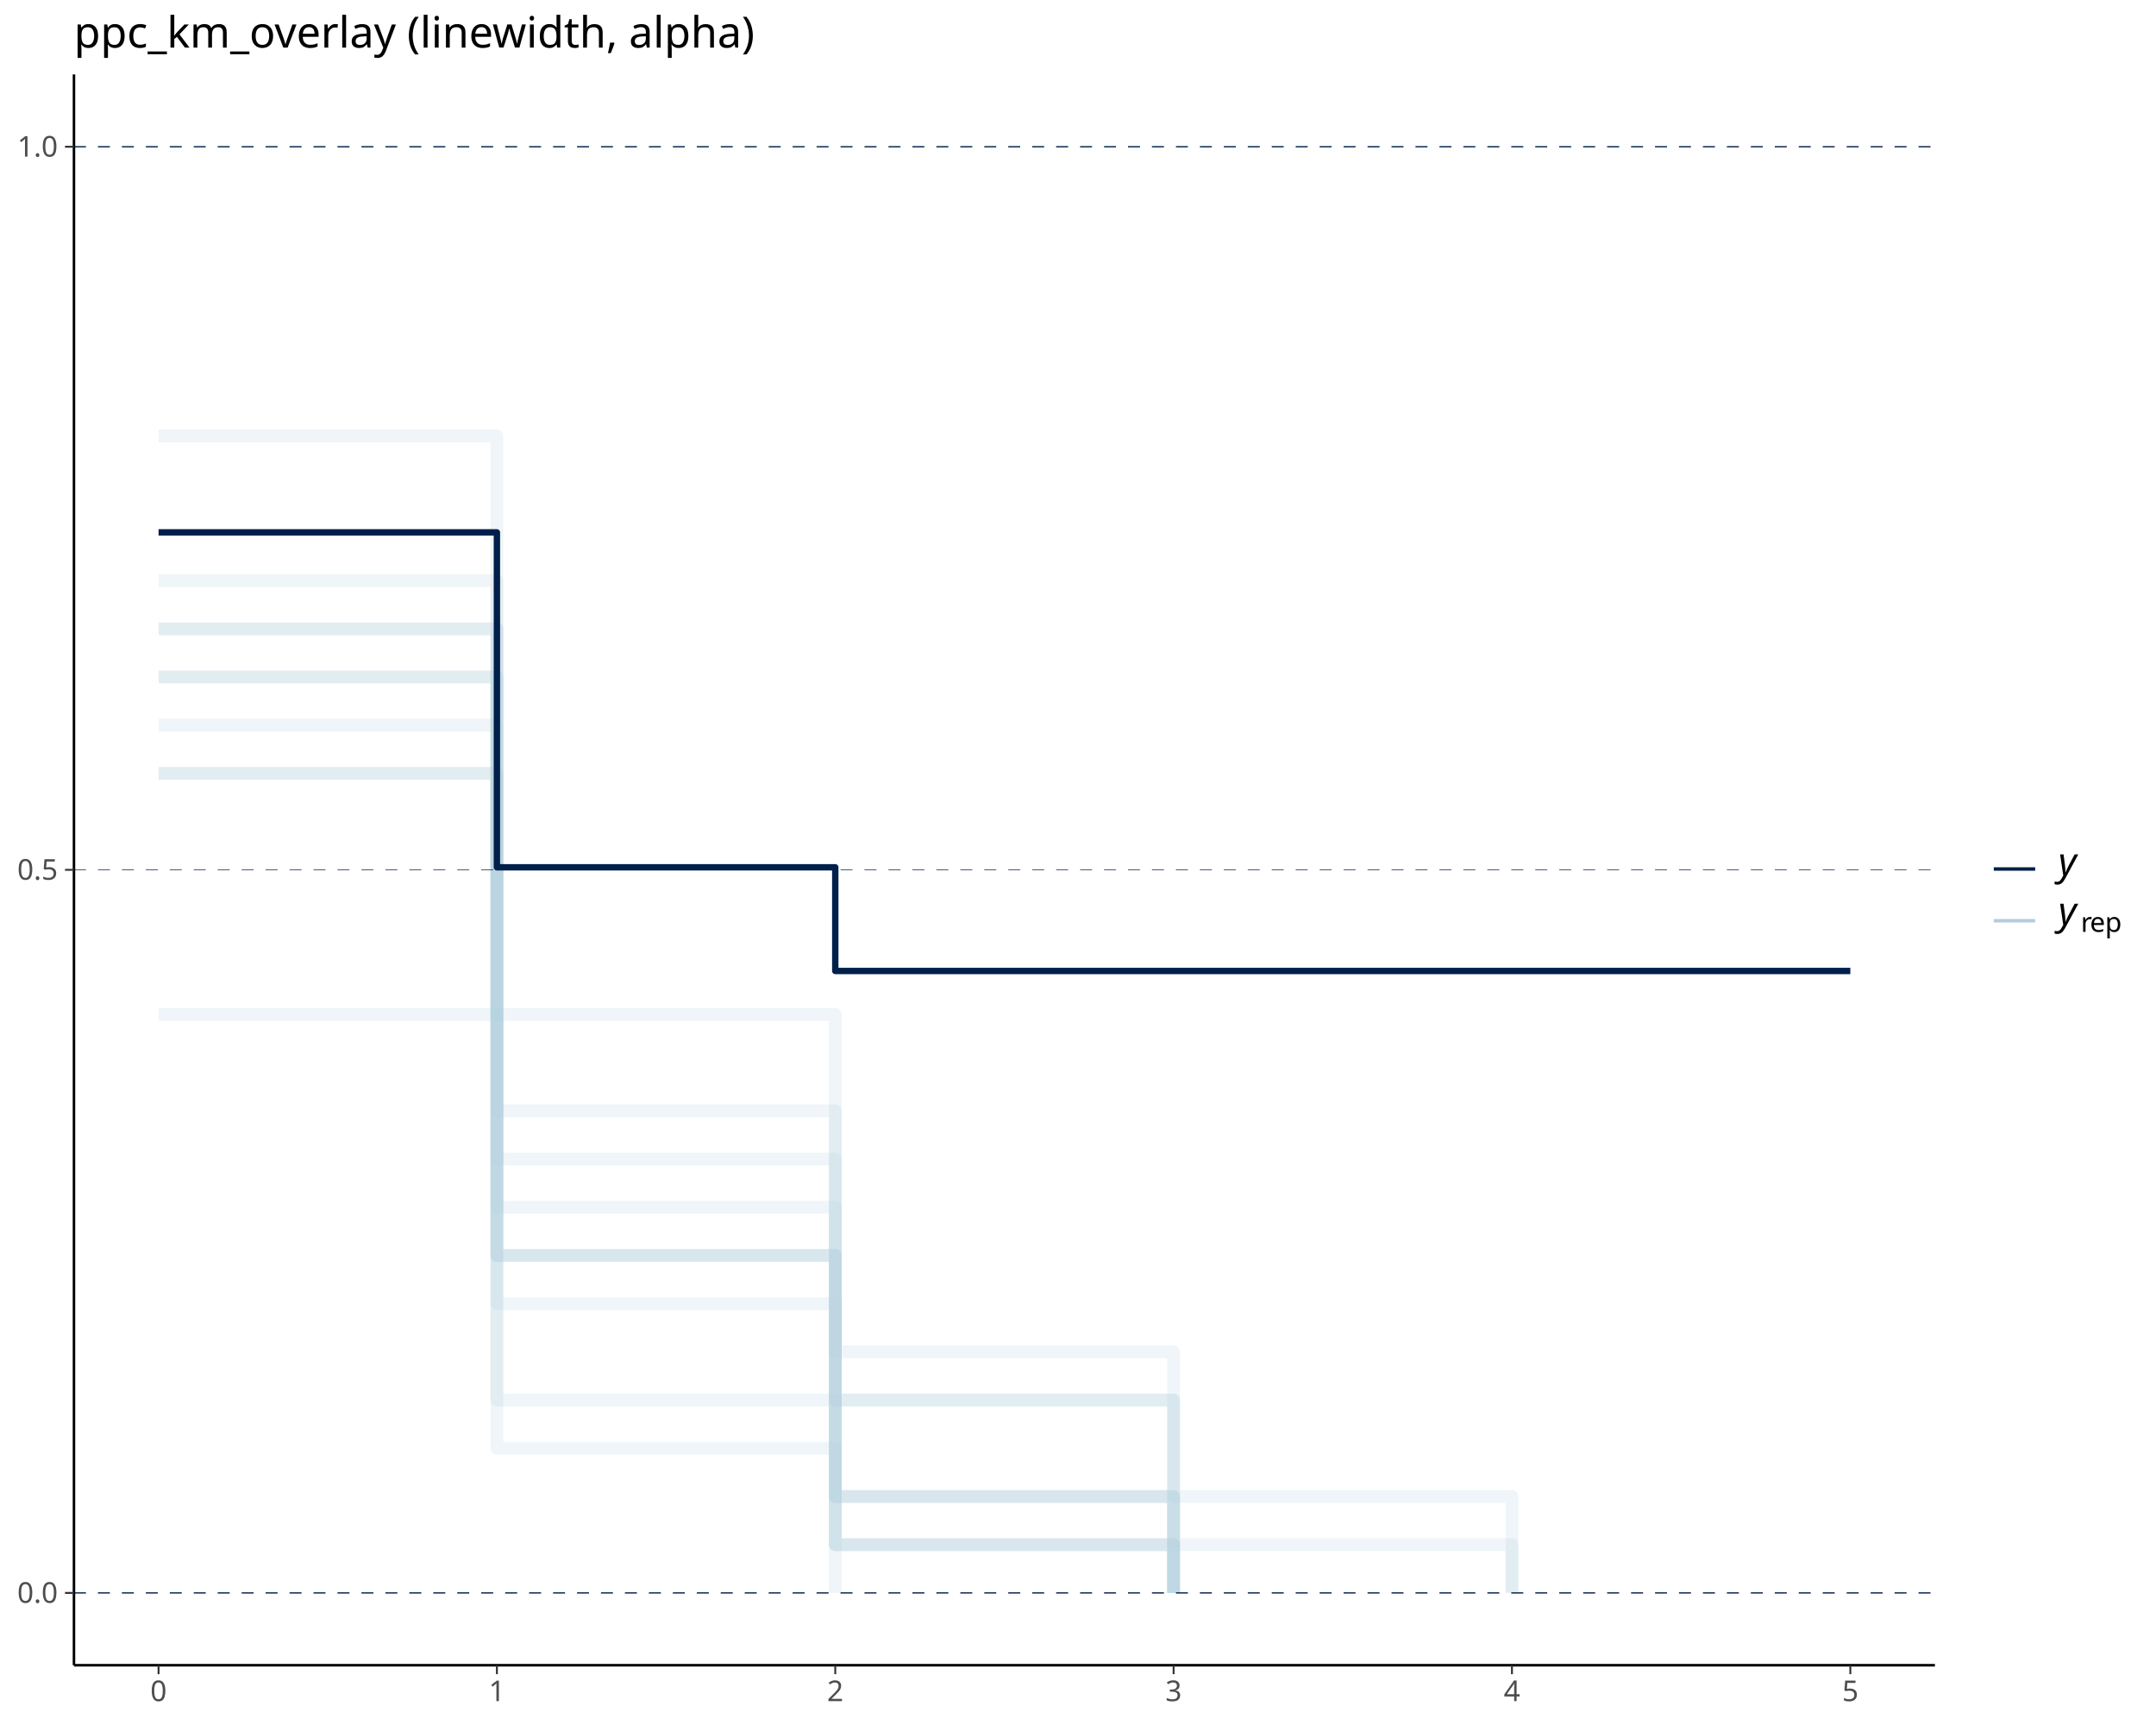
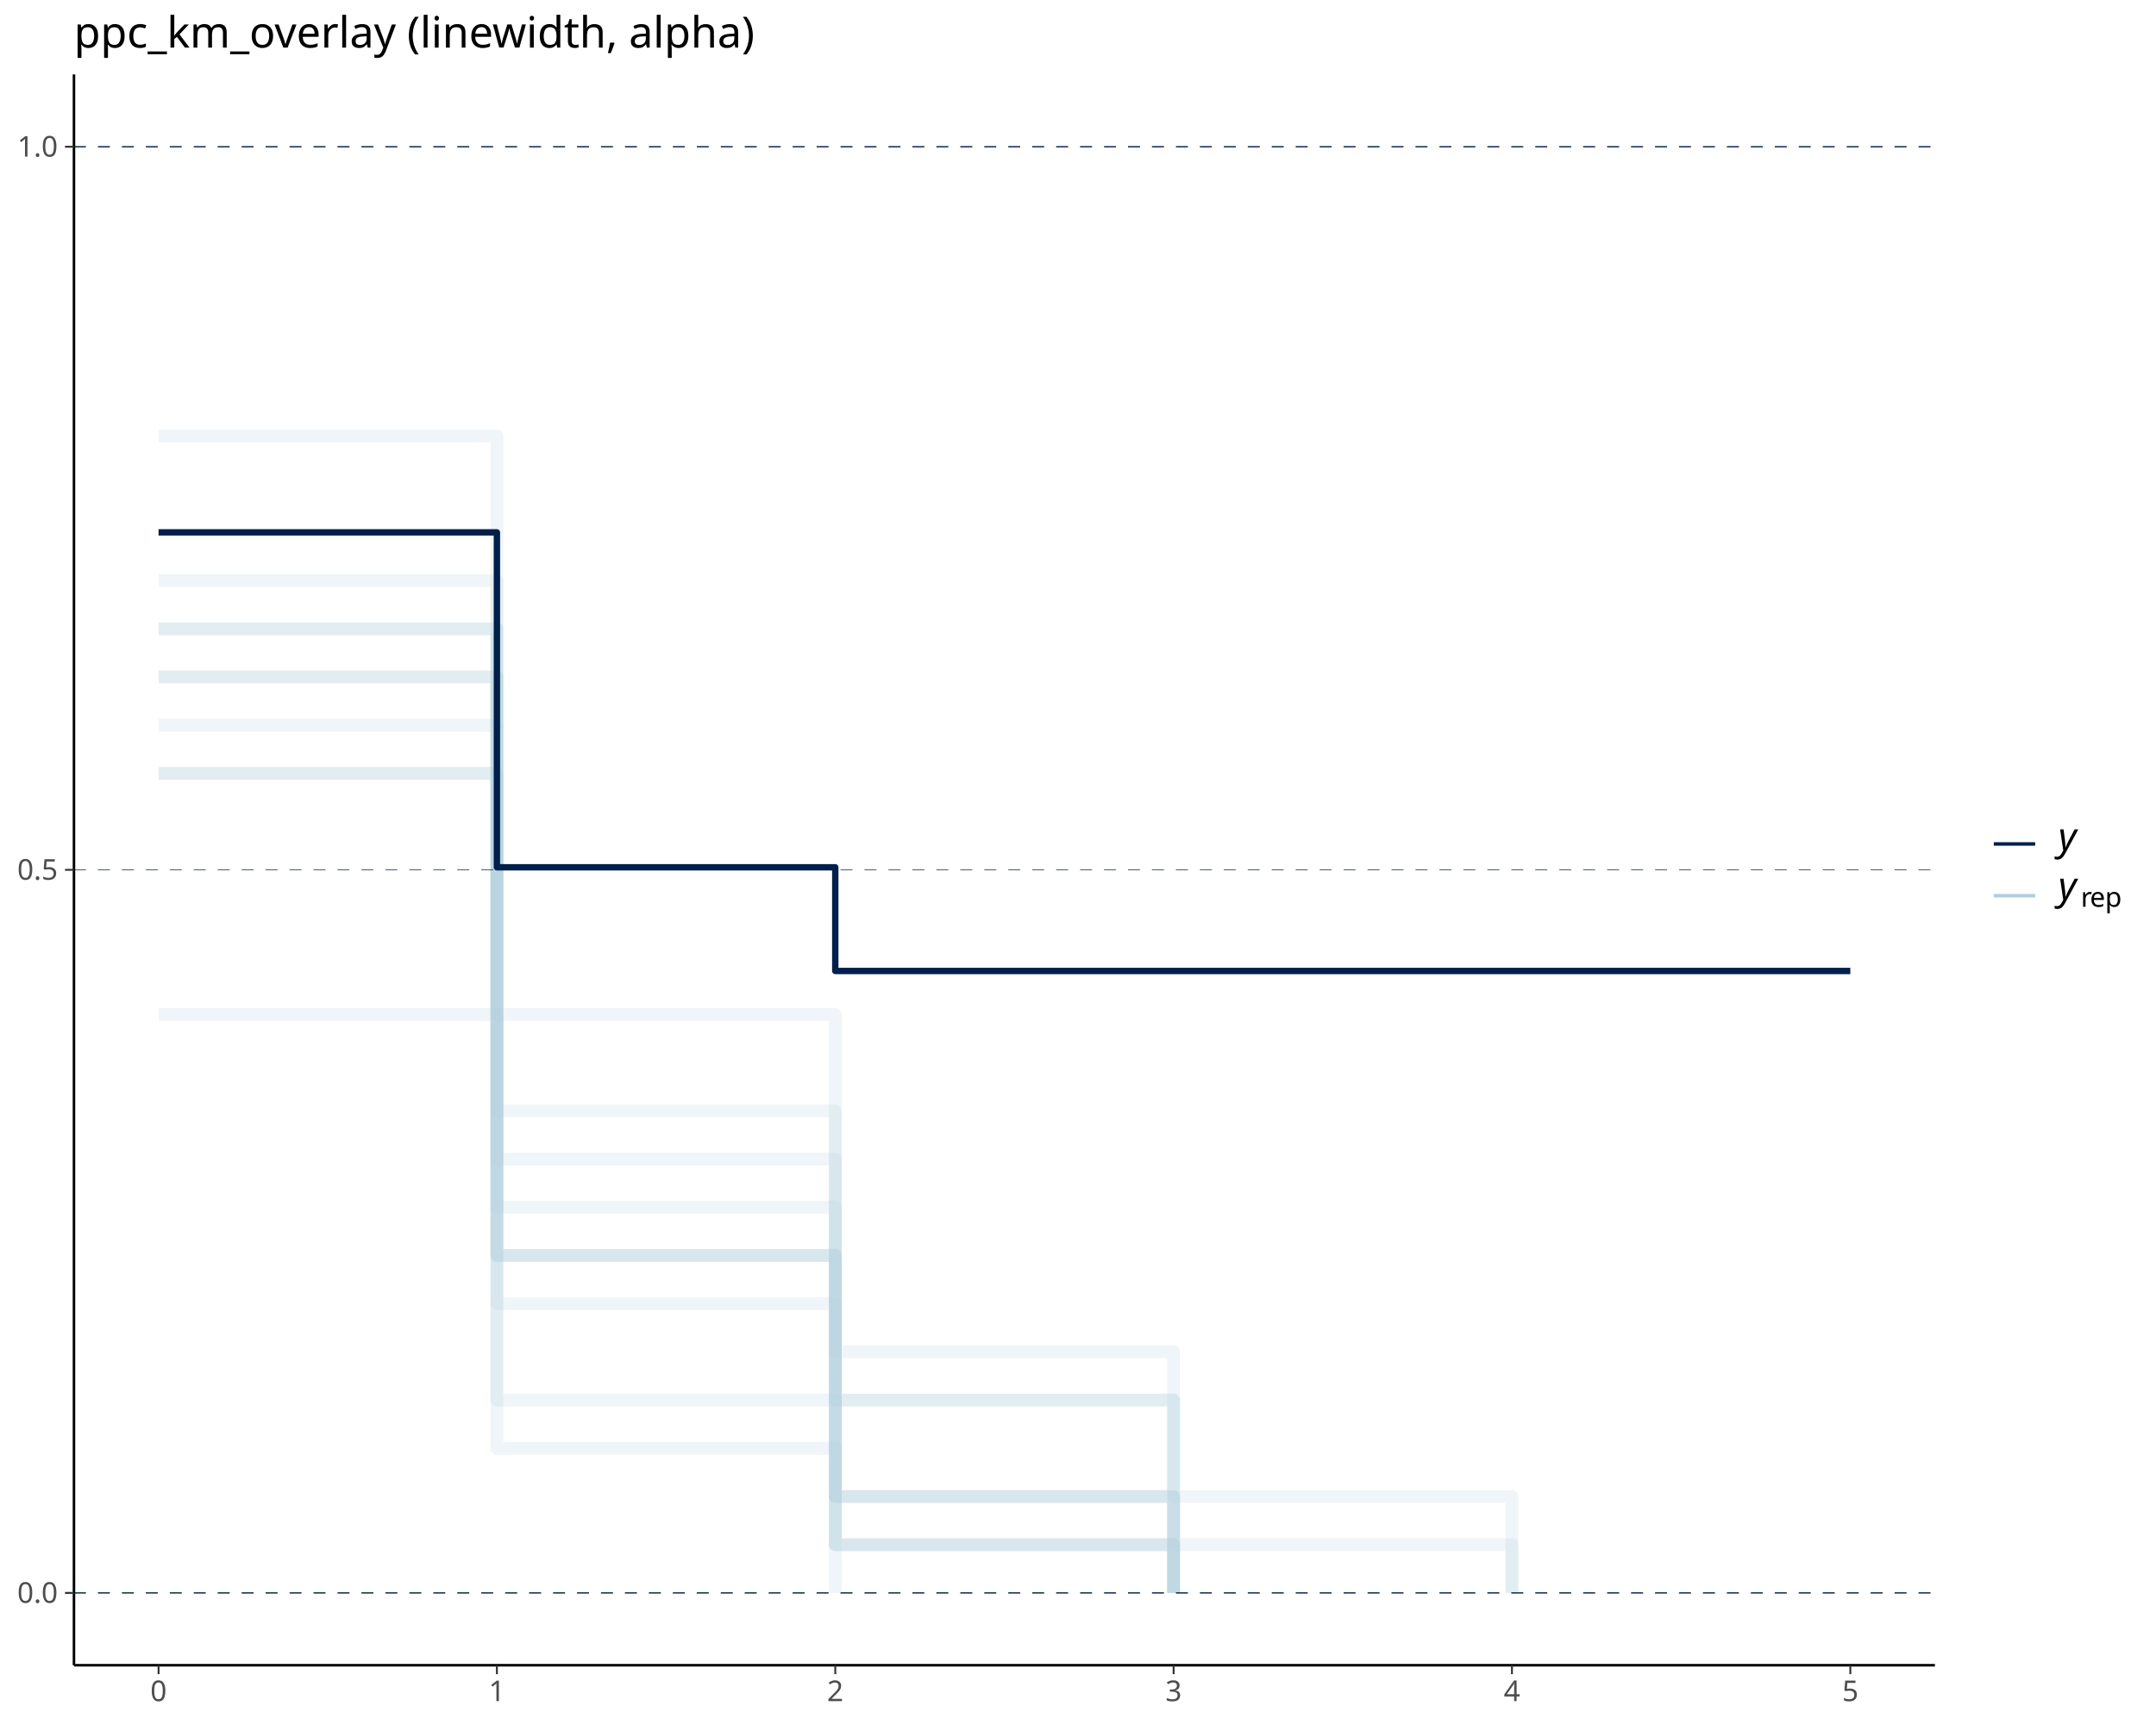
<svg xmlns="http://www.w3.org/2000/svg" class="svglite" data-engine-version="2.0" width="720.00pt" height="576.00pt" viewBox="0 0 720.00 576.00">
  <defs>
    <style type="text/css">
    .svglite line, .svglite polyline, .svglite polygon, .svglite path, .svglite rect, .svglite circle {
      fill: none;
      stroke: #000000;
      stroke-linecap: round;
      stroke-linejoin: round;
      stroke-miterlimit: 10.00;
    }
  </style>
  </defs>
  <rect width="100%" height="100%" style="stroke: none; fill: #FFFFFF;" />
  <defs>
    <clipPath id="cpMC4wMHw3MjAuMDB8MC4wMHw1NzYuMDA=">
      <rect x="0.00" y="0.00" width="720.00" height="576.00" />
    </clipPath>
  </defs>
  <g clip-path="url(#cpMC4wMHw3MjAuMDB8MC4wMHw1NzYuMDA=)">
</g>
  <defs>
    <clipPath id="cpMjQuNzB8NjQ2LjE3fDI0Ljg1fDU1Ni4wNA==">
      <rect x="24.70" y="24.85" width="621.46" height="531.19" />
    </clipPath>
  </defs>
  <g clip-path="url(#cpMjQuNzB8NjQ2LjE3fDI0Ljg1fDU1Ni4wNA==)">
    <polyline points="52.95,338.74 165.94,338.74 165.94,483.61 278.94,483.61 278.94,515.80 391.93,515.80 391.93,531.90 " style="stroke-width: 4.27; stroke: #B3CDE0; stroke-opacity: 0.20; stroke-linecap: butt;" />
    <polyline points="52.95,209.97 165.94,209.97 165.94,435.32 278.94,435.32 278.94,499.70 391.93,499.70 391.93,531.90 " style="stroke-width: 4.27; stroke: #B3CDE0; stroke-opacity: 0.20; stroke-linecap: butt;" />
    <polyline points="52.95,226.06 165.94,226.06 165.94,370.93 278.94,370.93 278.94,467.51 391.93,467.51 391.93,531.90 " style="stroke-width: 4.27; stroke: #B3CDE0; stroke-opacity: 0.20; stroke-linecap: butt;" />
    <polyline points="52.95,226.06 165.94,226.06 165.94,419.22 278.94,419.22 278.94,531.90 " style="stroke-width: 4.27; stroke: #B3CDE0; stroke-opacity: 0.20; stroke-linecap: butt;" />
    <polyline points="52.95,258.26 165.94,258.26 165.94,467.51 278.94,467.51 278.94,515.80 391.93,515.80 391.93,531.90 " style="stroke-width: 4.27; stroke: #B3CDE0; stroke-opacity: 0.20; stroke-linecap: butt;" />
    <polyline points="52.95,209.97 165.94,209.97 165.94,403.13 278.94,403.13 278.94,467.51 391.93,467.51 391.93,515.80 504.92,515.80 504.92,531.90 " style="stroke-width: 4.27; stroke: #B3CDE0; stroke-opacity: 0.20; stroke-linecap: butt;" />
    <polyline points="52.95,193.87 165.94,193.87 165.94,338.74 278.94,338.74 278.94,451.41 391.93,451.41 391.93,499.70 504.92,499.70 504.92,531.90 " style="stroke-width: 4.27; stroke: #B3CDE0; stroke-opacity: 0.20; stroke-linecap: butt;" />
    <polyline points="52.95,242.16 165.94,242.16 165.94,387.03 278.94,387.03 278.94,499.70 391.93,499.70 391.93,531.90 " style="stroke-width: 4.27; stroke: #B3CDE0; stroke-opacity: 0.20; stroke-linecap: butt;" />
    <polyline points="52.95,258.26 165.94,258.26 165.94,419.22 278.94,419.22 278.94,515.80 391.93,515.80 391.93,531.90 " style="stroke-width: 4.27; stroke: #B3CDE0; stroke-opacity: 0.20; stroke-linecap: butt;" />
    <polyline points="52.95,145.58 165.94,145.58 165.94,419.22 278.94,419.22 278.94,499.70 391.93,499.70 391.93,531.90 " style="stroke-width: 4.27; stroke: #B3CDE0; stroke-opacity: 0.20; stroke-linecap: butt;" />
    <polyline points="52.95,177.77 165.94,177.77 165.94,289.60 278.94,289.60 278.94,324.22 391.93,324.22 391.93,324.22 617.92,324.22 617.92,324.22 " style="stroke-width: 2.13; stroke: #011F4B; stroke-linecap: butt;" />
    <line x1="24.70" y1="290.45" x2="646.17" y2="290.45" style="stroke-width: 0.21; stroke: #011F4B; stroke-dasharray: 4.00,4.00; stroke-linecap: butt;" />
    <line x1="24.70" y1="531.90" x2="646.17" y2="531.90" style="stroke-width: 0.43; stroke: #011F4B; stroke-dasharray: 4.00,4.00; stroke-linecap: butt;" />
    <line x1="24.70" y1="49.00" x2="646.17" y2="49.00" style="stroke-width: 0.43; stroke: #011F4B; stroke-dasharray: 4.00,4.00; stroke-linecap: butt;" />
  </g>
  <g clip-path="url(#cpMC4wMHw3MjAuMDB8MC4wMHw1NzYuMDA=)">
    <polyline points="24.70,556.04 24.70,24.85 " style="stroke-width: 0.85; stroke-linecap: butt;" />
    <text x="19.32" y="535.20" text-anchor="end" style="font-size: 9.60px; fill: #4D4D4D; font-family: sans;" textLength="13.35px" lengthAdjust="spacingAndGlyphs">0.0</text>
    <text x="19.32" y="293.75" text-anchor="end" style="font-size: 9.60px; fill: #4D4D4D; font-family: sans;" textLength="13.35px" lengthAdjust="spacingAndGlyphs">0.5</text>
    <text x="19.32" y="52.30" text-anchor="end" style="font-size: 9.60px; fill: #4D4D4D; font-family: sans;" textLength="13.35px" lengthAdjust="spacingAndGlyphs">1.0</text>
    <polyline points="21.71,531.90 24.70,531.90 " style="stroke-width: 0.64; stroke: #333333; stroke-linecap: butt;" />
    <polyline points="21.71,290.45 24.70,290.45 " style="stroke-width: 0.64; stroke: #333333; stroke-linecap: butt;" />
    <polyline points="21.71,49.00 24.70,49.00 " style="stroke-width: 0.64; stroke: #333333; stroke-linecap: butt;" />
    <polyline points="24.70,556.04 646.17,556.04 " style="stroke-width: 0.85; stroke-linecap: butt;" />
    <polyline points="52.95,559.03 52.95,556.04 " style="stroke-width: 0.64; stroke: #333333; stroke-linecap: butt;" />
    <polyline points="165.94,559.03 165.94,556.04 " style="stroke-width: 0.64; stroke: #333333; stroke-linecap: butt;" />
    <polyline points="278.94,559.03 278.94,556.04 " style="stroke-width: 0.64; stroke: #333333; stroke-linecap: butt;" />
    <polyline points="391.93,559.03 391.93,556.04 " style="stroke-width: 0.64; stroke: #333333; stroke-linecap: butt;" />
    <polyline points="504.92,559.03 504.92,556.04 " style="stroke-width: 0.64; stroke: #333333; stroke-linecap: butt;" />
    <polyline points="617.92,559.03 617.92,556.04 " style="stroke-width: 0.64; stroke: #333333; stroke-linecap: butt;" />
    <text x="52.95" y="568.03" text-anchor="middle" style="font-size: 9.60px; fill: #4D4D4D; font-family: sans;" textLength="5.34px" lengthAdjust="spacingAndGlyphs">0</text>
    <text x="165.94" y="568.03" text-anchor="middle" style="font-size: 9.60px; fill: #4D4D4D; font-family: sans;" textLength="5.34px" lengthAdjust="spacingAndGlyphs">1</text>
    <text x="278.94" y="568.03" text-anchor="middle" style="font-size: 9.60px; fill: #4D4D4D; font-family: sans;" textLength="5.34px" lengthAdjust="spacingAndGlyphs">2</text>
    <text x="391.93" y="568.03" text-anchor="middle" style="font-size: 9.60px; fill: #4D4D4D; font-family: sans;" textLength="5.34px" lengthAdjust="spacingAndGlyphs">3</text>
    <text x="504.92" y="568.03" text-anchor="middle" style="font-size: 9.60px; fill: #4D4D4D; font-family: sans;" textLength="5.34px" lengthAdjust="spacingAndGlyphs">4</text>
    <text x="617.92" y="568.03" text-anchor="middle" style="font-size: 9.60px; fill: #4D4D4D; font-family: sans;" textLength="5.34px" lengthAdjust="spacingAndGlyphs">5</text>
-     <line x1="665.83" y1="290.17" x2="679.65" y2="290.17" style="stroke-width: 1.16; stroke: #011F4B; stroke-linecap: butt;" />
-     <line x1="665.83" y1="307.45" x2="679.65" y2="307.45" style="stroke-width: 1.16; stroke: #B3CDE0; stroke-linecap: butt;" />
-     <text x="687.36" y="292.26" style="font-size: 13.00px; font-style: italic; font-family: sans;" textLength="6.51px" lengthAdjust="spacingAndGlyphs">y</text>
-     <text x="687.36" y="308.74" style="font-size: 13.00px; font-style: italic; font-family: sans;" textLength="6.51px" lengthAdjust="spacingAndGlyphs">y</text>
-     <text x="694.89" y="311.15" style="font-size: 9.10px; font-family: sans;" textLength="3.03px" lengthAdjust="spacingAndGlyphs">r</text>
-     <text x="697.92" y="311.15" style="font-size: 9.10px; font-family: sans;" textLength="5.06px" lengthAdjust="spacingAndGlyphs">e</text>
-     <text x="702.98" y="311.15" style="font-size: 9.10px; font-family: sans;" textLength="5.06px" lengthAdjust="spacingAndGlyphs">p</text>
+     <line x1="665.83" y1="281.81" x2="679.65" y2="281.81" style="stroke-width: 1.16; stroke: #011F4B; stroke-linecap: butt;" />
+     <line x1="665.83" y1="299.09" x2="679.65" y2="299.09" style="stroke-width: 1.16; stroke: #B3CDE0; stroke-linecap: butt;" />
+     <text x="687.36" y="283.90" style="font-size: 13.00px; font-style: italic; font-family: sans;" textLength="6.51px" lengthAdjust="spacingAndGlyphs">y</text>
+     <text x="687.36" y="300.38" style="font-size: 13.00px; font-style: italic; font-family: sans;" textLength="6.51px" lengthAdjust="spacingAndGlyphs">y</text>
+     <text x="694.89" y="302.78" style="font-size: 9.10px; font-family: sans;" textLength="3.03px" lengthAdjust="spacingAndGlyphs">r</text>
+     <text x="697.92" y="302.78" style="font-size: 9.10px; font-family: sans;" textLength="5.06px" lengthAdjust="spacingAndGlyphs">e</text>
+     <text x="702.98" y="302.78" style="font-size: 9.10px; font-family: sans;" textLength="5.06px" lengthAdjust="spacingAndGlyphs">p</text>
    <text x="24.70" y="15.89" style="font-size: 14.40px; font-family: sans;" textLength="217.74px" lengthAdjust="spacingAndGlyphs">ppc_km_overlay (linewidth, alpha)</text>
  </g>
</svg>
